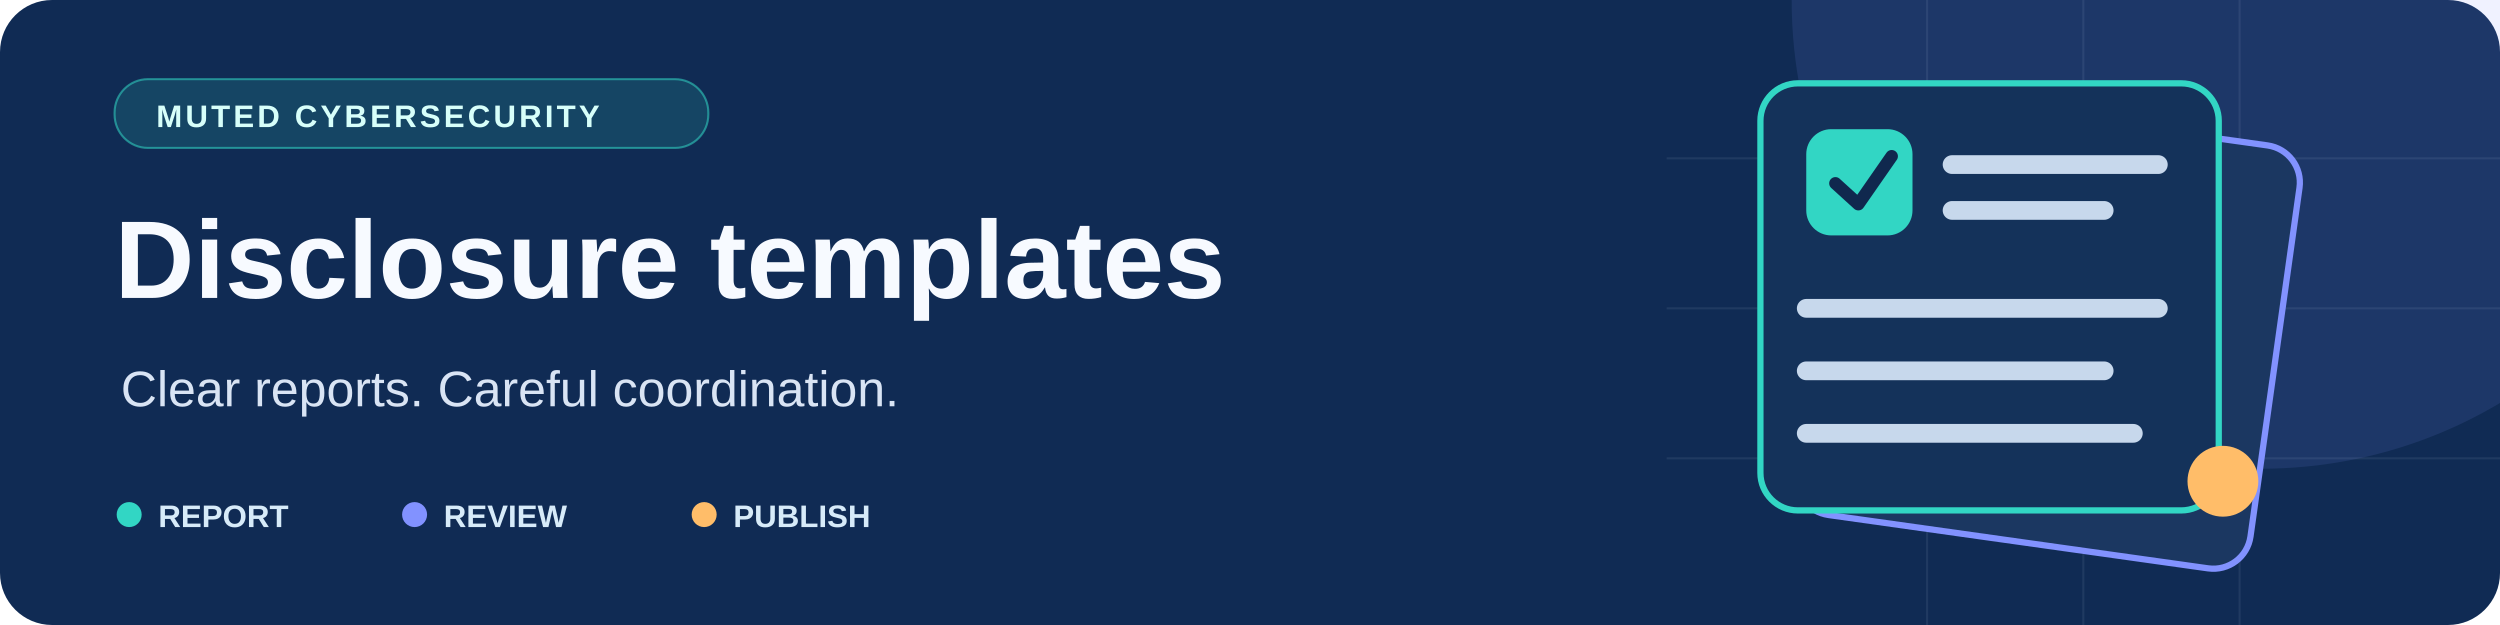
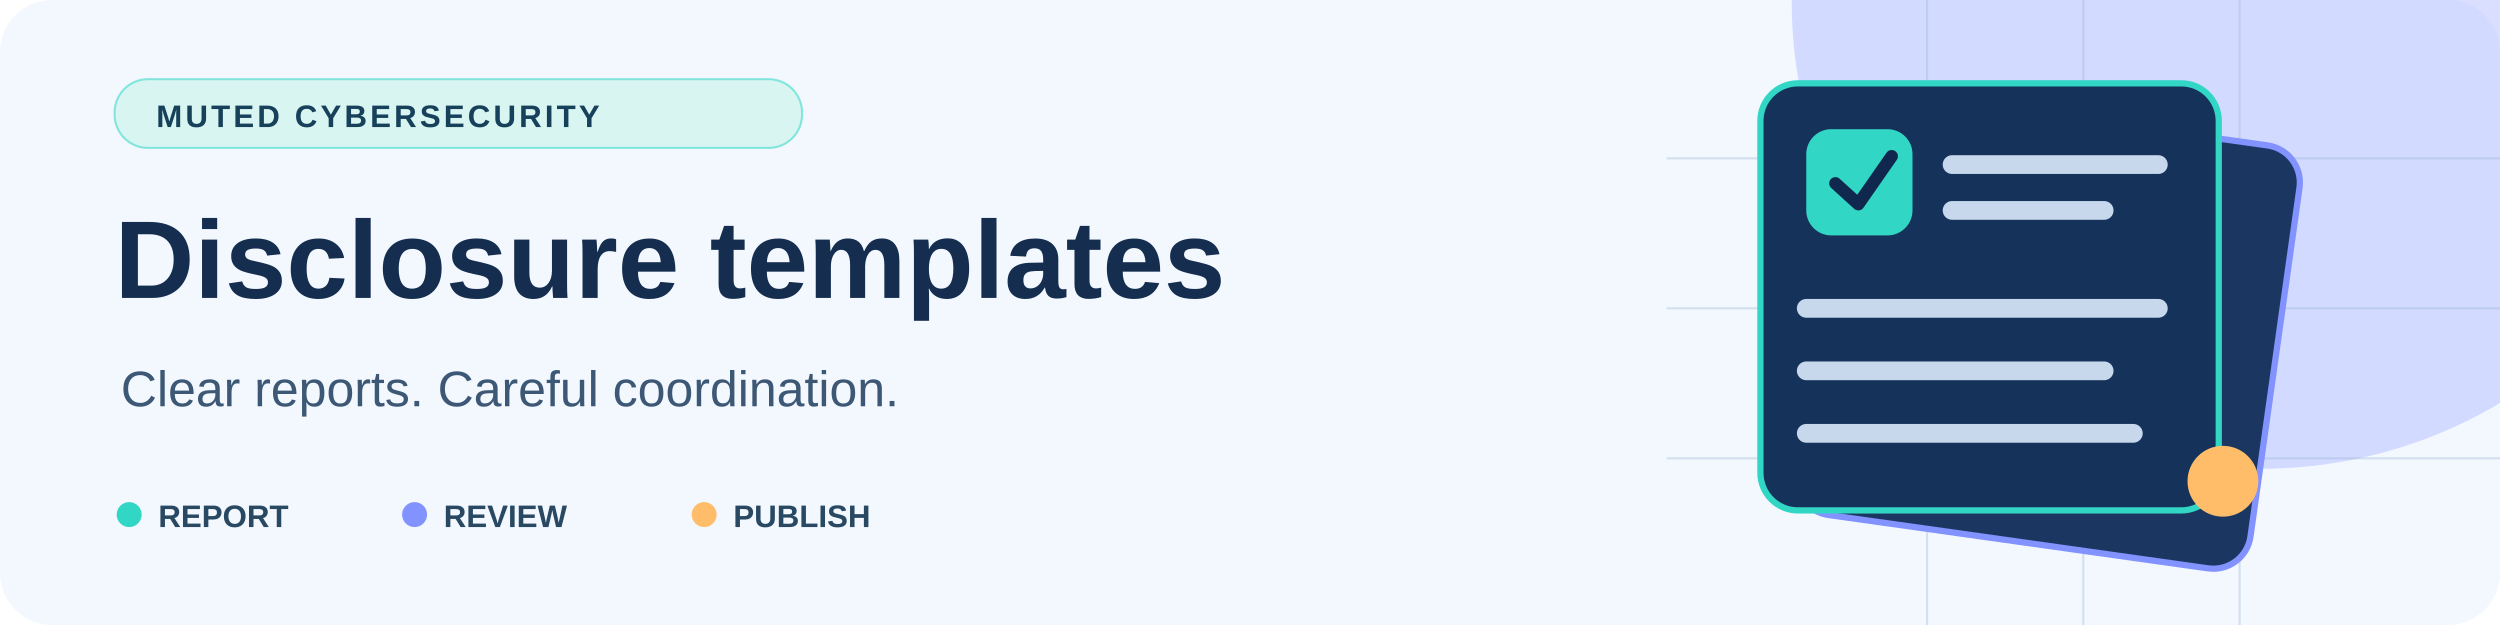
<svg xmlns="http://www.w3.org/2000/svg" viewBox="0 0 1200 300" role="img" aria-labelledby="title desc">
-   <defs>
-     <linearGradient id="bg" x2="1" y2="1">
-       <stop stop-color="#0A1731" />
-       <stop offset=".6" stop-color="#143568" />
-       <stop offset="1" stop-color="#342E70" />
-     </linearGradient>
-   </defs>
-   <rect width="1200" height="300" rx="25" fill="#102B54" />
-   <circle cx="1085" cy="0" r="225" fill="#8292FF" opacity=".12" />
-   <path d="M800 220h400M800 148h400M800 76h400M925 0v300M1000 0v300M1075 0v300" stroke="#D8EBFB" stroke-opacity=".08" />
-   <rect x="55" y="38" width="285" height="33" rx="16" fill="#32D6C4" fill-opacity=".15" stroke="#32D6C4" stroke-opacity=".55" />
-   <text x="75" y="61" font-family="Arial,Helvetica,sans-serif" font-size="15" font-weight="700" letter-spacing="1.5" fill="#D7FFFA">MUTED CYBERSECURITY</text>
-   <text x="55" y="143" font-family="Arial,Helvetica,sans-serif" font-size="53" font-weight="700" fill="#F7FAFF">Disclosure templates</text>
-   <text x="58" y="195" font-family="Arial,Helvetica,sans-serif" font-size="24" fill="#D9E4F4">Clear reports. Careful coordination.</text>
+   <rect width="1200" height="300" rx="25" fill="#F3F8FF" />
+   <circle cx="1085" cy="0" r="225" fill="#8292FF" opacity=".30" />
+   <path d="M800 220h400M800 148h400M800 76h400M925 0v300M1000 0v300M1075 0v300" stroke="#9DB5D5" stroke-opacity=".38" />
+   <rect x="55" y="38" width="330" height="33" rx="16" fill="#D8F5F1" fill-opacity="1" stroke="#32D6C4" stroke-opacity=".55" />
+   <text x="75" y="61" font-family="Arial,Helvetica,sans-serif" font-size="15" font-weight="700" letter-spacing="1.5" fill="#17415A">MUTED CYBERSECURITY</text>
+   <text x="55" y="143" font-family="Arial,Helvetica,sans-serif" font-size="53" font-weight="700" fill="#152D4E">Disclosure templates</text>
+   <text x="58" y="195" font-family="Arial,Helvetica,sans-serif" font-size="24" fill="#3C5875">Clear reports. Careful coordination.</text>
  <circle cx="62" cy="247" r="6" fill="#32D6C4" />
-   <text x="76" y="253" font-family="Arial,Helvetica,sans-serif" font-size="15" font-weight="700" fill="#D7EBF9">REPORT</text>
+   <text x="76" y="253" font-family="Arial,Helvetica,sans-serif" font-size="15" font-weight="700" fill="#294963">REPORT</text>
  <circle cx="199" cy="247" r="6" fill="#8292FF" />
-   <text x="213" y="253" font-family="Arial,Helvetica,sans-serif" font-size="15" font-weight="700" fill="#D7EBF9">REVIEW</text>
+   <text x="213" y="253" font-family="Arial,Helvetica,sans-serif" font-size="15" font-weight="700" fill="#294963">REVIEW</text>
  <circle cx="338" cy="247" r="6" fill="#FFBD69" />
-   <text x="352" y="253" font-family="Arial,Helvetica,sans-serif" font-size="15" font-weight="700" fill="#D7EBF9">PUBLISH</text>
+   <text x="352" y="253" font-family="Arial,Helvetica,sans-serif" font-size="15" font-weight="700" fill="#294963">PUBLISH</text>
  <g transform="translate(845 40)">
    <rect x="28" y="16" width="220" height="205" rx="18" fill="#1B3761" stroke="#8292FF" stroke-width="3" transform="rotate(8 138 119)" />
    <rect x="0" y="0" width="220" height="205" rx="18" fill="#14325A" stroke="#32D6C4" stroke-width="3" />
    <rect x="22" y="22" width="51" height="51" rx="12" fill="#32D6C4" />
    <path d="m36 48 11 10 16-23" fill="none" stroke="#10284E" stroke-width="6" stroke-linecap="round" stroke-linejoin="round" />
    <path d="M92 39h99M92 61h73M22 108h169M22 138h143M22 168h157" stroke="#C7D8EC" stroke-width="9" stroke-linecap="round" />
    <circle cx="222" cy="191" r="17" fill="#FFBD69" />
  </g>
</svg>
